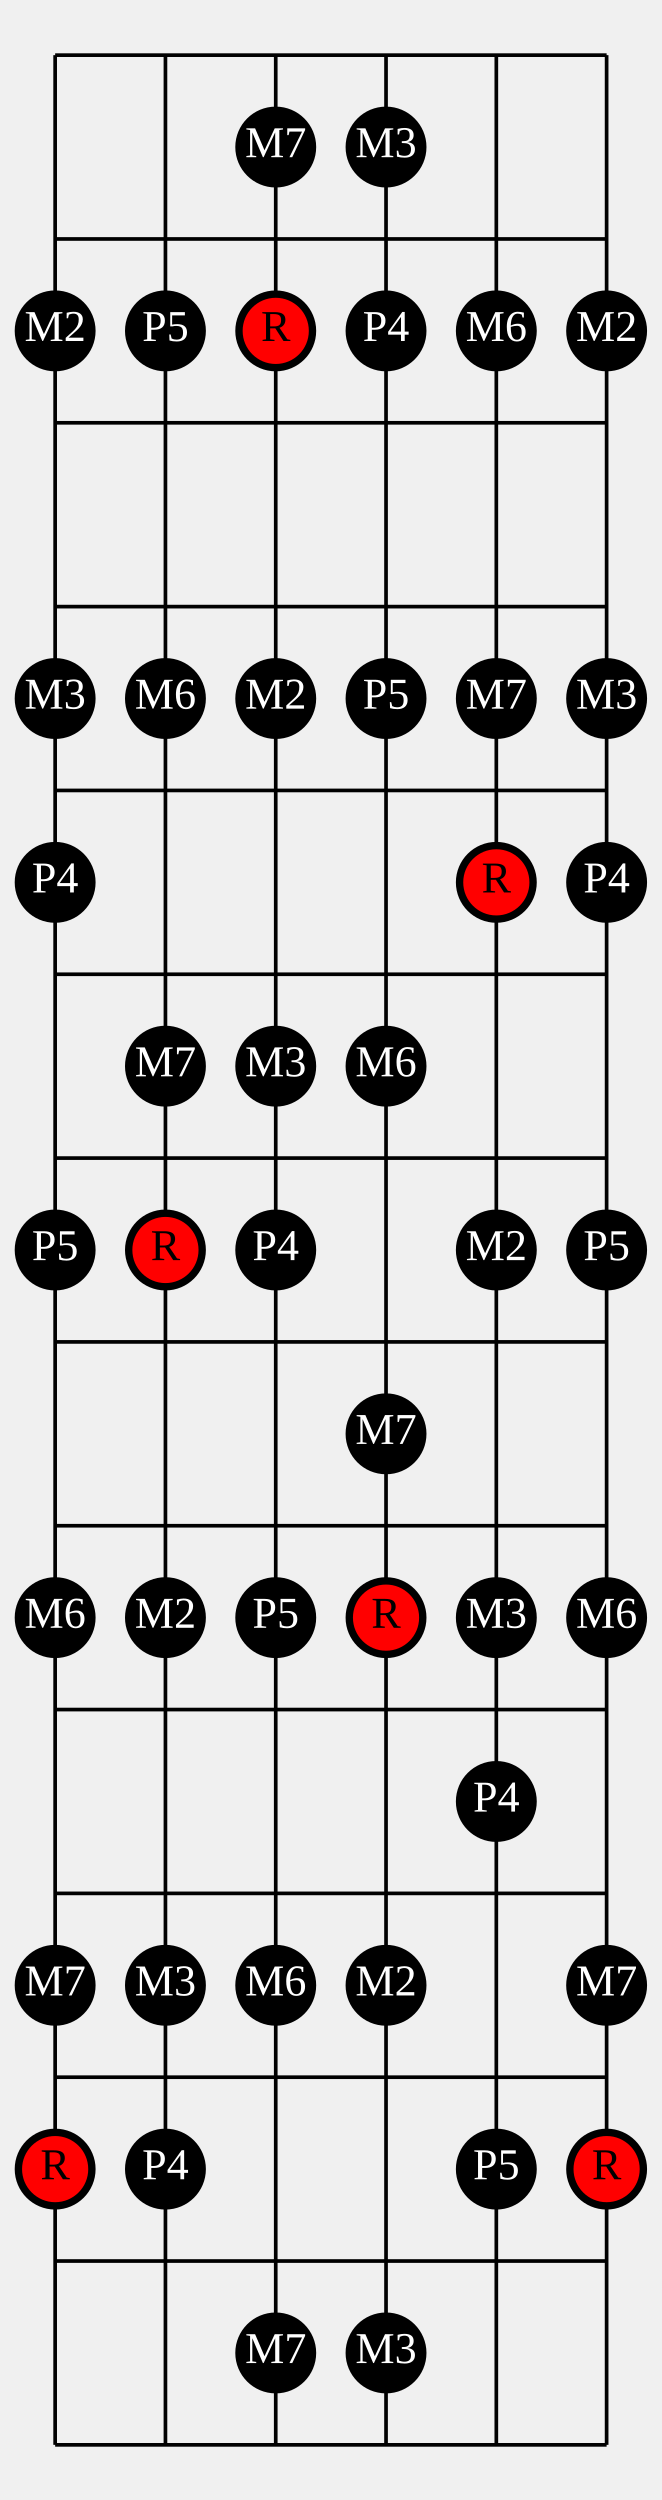
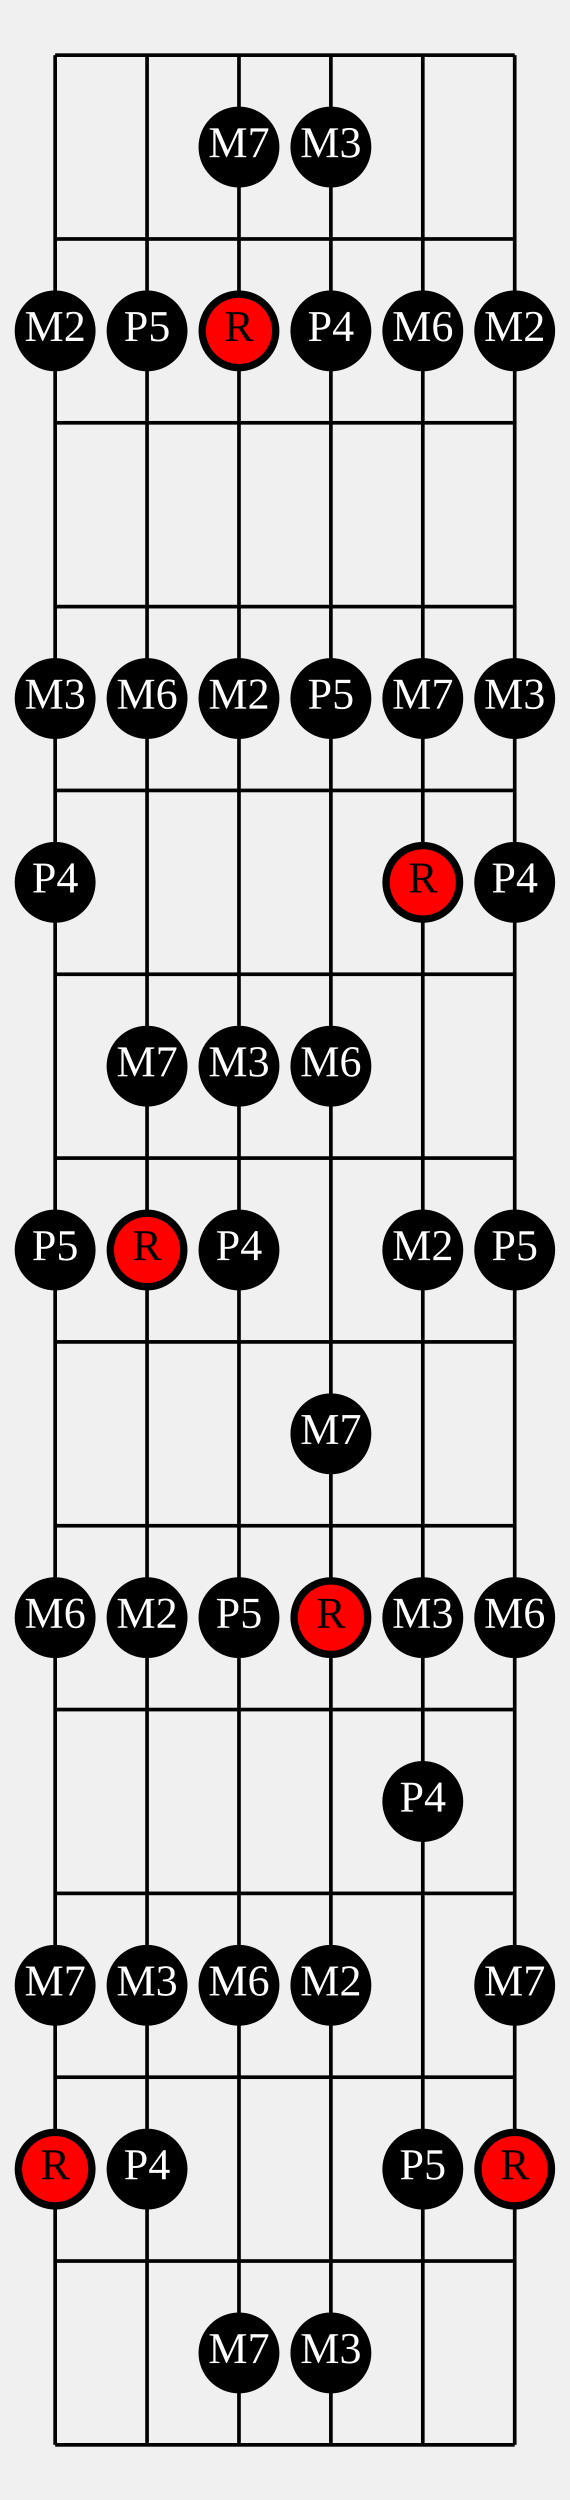
- <svg xmlns="http://www.w3.org/2000/svg" width="180.0" height="680" viewBox="0 0 180.0 680">
+ <svg xmlns="http://www.w3.org/2000/svg" width="155" height="680" viewBox="0 0 155 680">
  <defs>
</defs>
-   <path d="M15.0,15 L15.0,665" stroke="black" />
-   <path d="M45.0,15 L45.0,665" stroke="black" />
-   <path d="M75.0,15 L75.0,665" stroke="black" />
-   <path d="M105.0,15 L105.0,665" stroke="black" />
-   <path d="M135.0,15 L135.0,665" stroke="black" />
-   <path d="M165.0,15 L165.0,665" stroke="black" />
-   <path d="M15.0,15 L165.0,15" stroke="black" />
-   <path d="M15.0,65 L165.0,65" stroke="black" />
-   <path d="M15.0,115 L165.0,115" stroke="black" />
-   <path d="M15.0,165 L165.0,165" stroke="black" />
-   <path d="M15.0,215 L165.0,215" stroke="black" />
-   <path d="M15.0,265 L165.0,265" stroke="black" />
-   <path d="M15.0,315 L165.0,315" stroke="black" />
-   <path d="M15.0,365 L165.0,365" stroke="black" />
-   <path d="M15.0,415 L165.0,415" stroke="black" />
-   <path d="M15.0,465 L165.0,465" stroke="black" />
-   <path d="M15.0,515 L165.0,515" stroke="black" />
-   <path d="M15.0,565 L165.0,565" stroke="black" />
-   <path d="M15.0,615 L165.0,615" stroke="black" />
-   <path d="M15.0,665 L165.0,665" stroke="black" />
-   <circle cx="75.0" cy="40.0" r="10" fill="black" stroke-width="2" stroke="black" />
-   <text x="75.0" y="40.0" font-size="12" fill="white" text-anchor="middle" dominant-baseline="middle">M7</text>
-   <circle cx="105.0" cy="40.0" r="10" fill="black" stroke-width="2" stroke="black" />
-   <text x="105.0" y="40.0" font-size="12" fill="white" text-anchor="middle" dominant-baseline="middle">M3</text>
-   <circle cx="15.0" cy="90.0" r="10" fill="black" stroke-width="2" stroke="black" />
-   <text x="15.0" y="90.0" font-size="12" fill="white" text-anchor="middle" dominant-baseline="middle">M2</text>
-   <circle cx="45.0" cy="90.0" r="10" fill="black" stroke-width="2" stroke="black" />
-   <text x="45.0" y="90.0" font-size="12" fill="white" text-anchor="middle" dominant-baseline="middle">P5</text>
-   <circle cx="75.0" cy="90.0" r="10" fill="red" stroke-width="2" stroke="black" />
-   <text x="75.0" y="90.0" font-size="12" fill="black" text-anchor="middle" dominant-baseline="middle">R</text>
-   <circle cx="105.0" cy="90.0" r="10" fill="black" stroke-width="2" stroke="black" />
-   <text x="105.0" y="90.0" font-size="12" fill="white" text-anchor="middle" dominant-baseline="middle">P4</text>
-   <circle cx="135.0" cy="90.0" r="10" fill="black" stroke-width="2" stroke="black" />
-   <text x="135.0" y="90.0" font-size="12" fill="white" text-anchor="middle" dominant-baseline="middle">M6</text>
-   <circle cx="165.0" cy="90.0" r="10" fill="black" stroke-width="2" stroke="black" />
-   <text x="165.0" y="90.0" font-size="12" fill="white" text-anchor="middle" dominant-baseline="middle">M2</text>
-   <circle cx="15.0" cy="190.0" r="10" fill="black" stroke-width="2" stroke="black" />
-   <text x="15.0" y="190.0" font-size="12" fill="white" text-anchor="middle" dominant-baseline="middle">M3</text>
-   <circle cx="45.0" cy="190.0" r="10" fill="black" stroke-width="2" stroke="black" />
-   <text x="45.0" y="190.0" font-size="12" fill="white" text-anchor="middle" dominant-baseline="middle">M6</text>
-   <circle cx="75.0" cy="190.0" r="10" fill="black" stroke-width="2" stroke="black" />
-   <text x="75.0" y="190.0" font-size="12" fill="white" text-anchor="middle" dominant-baseline="middle">M2</text>
-   <circle cx="105.0" cy="190.0" r="10" fill="black" stroke-width="2" stroke="black" />
-   <text x="105.0" y="190.0" font-size="12" fill="white" text-anchor="middle" dominant-baseline="middle">P5</text>
-   <circle cx="135.0" cy="190.0" r="10" fill="black" stroke-width="2" stroke="black" />
-   <text x="135.0" y="190.0" font-size="12" fill="white" text-anchor="middle" dominant-baseline="middle">M7</text>
-   <circle cx="165.0" cy="190.0" r="10" fill="black" stroke-width="2" stroke="black" />
-   <text x="165.0" y="190.0" font-size="12" fill="white" text-anchor="middle" dominant-baseline="middle">M3</text>
-   <circle cx="15.0" cy="240.0" r="10" fill="black" stroke-width="2" stroke="black" />
-   <text x="15.0" y="240.0" font-size="12" fill="white" text-anchor="middle" dominant-baseline="middle">P4</text>
-   <circle cx="135.0" cy="240.0" r="10" fill="red" stroke-width="2" stroke="black" />
-   <text x="135.0" y="240.0" font-size="12" fill="black" text-anchor="middle" dominant-baseline="middle">R</text>
-   <circle cx="165.0" cy="240.0" r="10" fill="black" stroke-width="2" stroke="black" />
-   <text x="165.0" y="240.0" font-size="12" fill="white" text-anchor="middle" dominant-baseline="middle">P4</text>
-   <circle cx="45.0" cy="290.0" r="10" fill="black" stroke-width="2" stroke="black" />
-   <text x="45.0" y="290.0" font-size="12" fill="white" text-anchor="middle" dominant-baseline="middle">M7</text>
-   <circle cx="75.0" cy="290.0" r="10" fill="black" stroke-width="2" stroke="black" />
-   <text x="75.0" y="290.0" font-size="12" fill="white" text-anchor="middle" dominant-baseline="middle">M3</text>
-   <circle cx="105.0" cy="290.0" r="10" fill="black" stroke-width="2" stroke="black" />
-   <text x="105.0" y="290.0" font-size="12" fill="white" text-anchor="middle" dominant-baseline="middle">M6</text>
-   <circle cx="15.0" cy="340.0" r="10" fill="black" stroke-width="2" stroke="black" />
-   <text x="15.0" y="340.0" font-size="12" fill="white" text-anchor="middle" dominant-baseline="middle">P5</text>
-   <circle cx="45.0" cy="340.0" r="10" fill="red" stroke-width="2" stroke="black" />
-   <text x="45.0" y="340.0" font-size="12" fill="black" text-anchor="middle" dominant-baseline="middle">R</text>
-   <circle cx="75.0" cy="340.0" r="10" fill="black" stroke-width="2" stroke="black" />
-   <text x="75.0" y="340.0" font-size="12" fill="white" text-anchor="middle" dominant-baseline="middle">P4</text>
-   <circle cx="135.0" cy="340.0" r="10" fill="black" stroke-width="2" stroke="black" />
-   <text x="135.0" y="340.0" font-size="12" fill="white" text-anchor="middle" dominant-baseline="middle">M2</text>
-   <circle cx="165.0" cy="340.0" r="10" fill="black" stroke-width="2" stroke="black" />
-   <text x="165.0" y="340.0" font-size="12" fill="white" text-anchor="middle" dominant-baseline="middle">P5</text>
-   <circle cx="105.0" cy="390.0" r="10" fill="black" stroke-width="2" stroke="black" />
-   <text x="105.0" y="390.0" font-size="12" fill="white" text-anchor="middle" dominant-baseline="middle">M7</text>
-   <circle cx="15.0" cy="440.0" r="10" fill="black" stroke-width="2" stroke="black" />
-   <text x="15.0" y="440.0" font-size="12" fill="white" text-anchor="middle" dominant-baseline="middle">M6</text>
-   <circle cx="45.0" cy="440.0" r="10" fill="black" stroke-width="2" stroke="black" />
-   <text x="45.0" y="440.0" font-size="12" fill="white" text-anchor="middle" dominant-baseline="middle">M2</text>
-   <circle cx="75.0" cy="440.0" r="10" fill="black" stroke-width="2" stroke="black" />
-   <text x="75.0" y="440.0" font-size="12" fill="white" text-anchor="middle" dominant-baseline="middle">P5</text>
-   <circle cx="105.0" cy="440.0" r="10" fill="red" stroke-width="2" stroke="black" />
-   <text x="105.0" y="440.0" font-size="12" fill="black" text-anchor="middle" dominant-baseline="middle">R</text>
-   <circle cx="135.0" cy="440.0" r="10" fill="black" stroke-width="2" stroke="black" />
-   <text x="135.0" y="440.0" font-size="12" fill="white" text-anchor="middle" dominant-baseline="middle">M3</text>
-   <circle cx="165.0" cy="440.0" r="10" fill="black" stroke-width="2" stroke="black" />
-   <text x="165.0" y="440.0" font-size="12" fill="white" text-anchor="middle" dominant-baseline="middle">M6</text>
-   <circle cx="135.0" cy="490.0" r="10" fill="black" stroke-width="2" stroke="black" />
-   <text x="135.0" y="490.0" font-size="12" fill="white" text-anchor="middle" dominant-baseline="middle">P4</text>
-   <circle cx="15.0" cy="540.0" r="10" fill="black" stroke-width="2" stroke="black" />
-   <text x="15.0" y="540.0" font-size="12" fill="white" text-anchor="middle" dominant-baseline="middle">M7</text>
-   <circle cx="45.0" cy="540.0" r="10" fill="black" stroke-width="2" stroke="black" />
-   <text x="45.0" y="540.0" font-size="12" fill="white" text-anchor="middle" dominant-baseline="middle">M3</text>
-   <circle cx="75.0" cy="540.0" r="10" fill="black" stroke-width="2" stroke="black" />
-   <text x="75.0" y="540.0" font-size="12" fill="white" text-anchor="middle" dominant-baseline="middle">M6</text>
-   <circle cx="105.0" cy="540.0" r="10" fill="black" stroke-width="2" stroke="black" />
-   <text x="105.0" y="540.0" font-size="12" fill="white" text-anchor="middle" dominant-baseline="middle">M2</text>
-   <circle cx="165.0" cy="540.0" r="10" fill="black" stroke-width="2" stroke="black" />
-   <text x="165.0" y="540.0" font-size="12" fill="white" text-anchor="middle" dominant-baseline="middle">M7</text>
-   <circle cx="15.0" cy="590.0" r="10" fill="red" stroke-width="2" stroke="black" />
-   <text x="15.0" y="590.0" font-size="12" fill="black" text-anchor="middle" dominant-baseline="middle">R</text>
-   <circle cx="45.0" cy="590.0" r="10" fill="black" stroke-width="2" stroke="black" />
-   <text x="45.0" y="590.0" font-size="12" fill="white" text-anchor="middle" dominant-baseline="middle">P4</text>
-   <circle cx="135.0" cy="590.0" r="10" fill="black" stroke-width="2" stroke="black" />
-   <text x="135.0" y="590.0" font-size="12" fill="white" text-anchor="middle" dominant-baseline="middle">P5</text>
-   <circle cx="165.0" cy="590.0" r="10" fill="red" stroke-width="2" stroke="black" />
-   <text x="165.0" y="590.0" font-size="12" fill="black" text-anchor="middle" dominant-baseline="middle">R</text>
-   <circle cx="75.0" cy="640.0" r="10" fill="black" stroke-width="2" stroke="black" />
-   <text x="75.0" y="640.0" font-size="12" fill="white" text-anchor="middle" dominant-baseline="middle">M7</text>
-   <circle cx="105.0" cy="640.0" r="10" fill="black" stroke-width="2" stroke="black" />
-   <text x="105.0" y="640.0" font-size="12" fill="white" text-anchor="middle" dominant-baseline="middle">M3</text>
+   <path d="M15,15 L15,665" stroke="black" />
+   <path d="M40,15 L40,665" stroke="black" />
+   <path d="M65,15 L65,665" stroke="black" />
+   <path d="M90,15 L90,665" stroke="black" />
+   <path d="M115,15 L115,665" stroke="black" />
+   <path d="M140,15 L140,665" stroke="black" />
+   <path d="M15,15 L140,15" stroke="black" />
+   <path d="M15,65 L140,65" stroke="black" />
+   <path d="M15,115 L140,115" stroke="black" />
+   <path d="M15,165 L140,165" stroke="black" />
+   <path d="M15,215 L140,215" stroke="black" />
+   <path d="M15,265 L140,265" stroke="black" />
+   <path d="M15,315 L140,315" stroke="black" />
+   <path d="M15,365 L140,365" stroke="black" />
+   <path d="M15,415 L140,415" stroke="black" />
+   <path d="M15,465 L140,465" stroke="black" />
+   <path d="M15,515 L140,515" stroke="black" />
+   <path d="M15,565 L140,565" stroke="black" />
+   <path d="M15,615 L140,615" stroke="black" />
+   <path d="M15,665 L140,665" stroke="black" />
+   <circle cx="65" cy="40.0" r="10" fill="black" stroke-width="2" stroke="black" />
+   <text x="65" y="40.0" font-size="12" fill="white" text-anchor="middle" dominant-baseline="middle">M7</text>
+   <circle cx="90" cy="40.0" r="10" fill="black" stroke-width="2" stroke="black" />
+   <text x="90" y="40.0" font-size="12" fill="white" text-anchor="middle" dominant-baseline="middle">M3</text>
+   <circle cx="15" cy="90.0" r="10" fill="black" stroke-width="2" stroke="black" />
+   <text x="15" y="90.0" font-size="12" fill="white" text-anchor="middle" dominant-baseline="middle">M2</text>
+   <circle cx="40" cy="90.0" r="10" fill="black" stroke-width="2" stroke="black" />
+   <text x="40" y="90.0" font-size="12" fill="white" text-anchor="middle" dominant-baseline="middle">P5</text>
+   <circle cx="65" cy="90.0" r="10" fill="red" stroke-width="2" stroke="black" />
+   <text x="65" y="90.0" font-size="12" fill="black" text-anchor="middle" dominant-baseline="middle">R</text>
+   <circle cx="90" cy="90.0" r="10" fill="black" stroke-width="2" stroke="black" />
+   <text x="90" y="90.0" font-size="12" fill="white" text-anchor="middle" dominant-baseline="middle">P4</text>
+   <circle cx="115" cy="90.0" r="10" fill="black" stroke-width="2" stroke="black" />
+   <text x="115" y="90.0" font-size="12" fill="white" text-anchor="middle" dominant-baseline="middle">M6</text>
+   <circle cx="140" cy="90.0" r="10" fill="black" stroke-width="2" stroke="black" />
+   <text x="140" y="90.0" font-size="12" fill="white" text-anchor="middle" dominant-baseline="middle">M2</text>
+   <circle cx="15" cy="190.0" r="10" fill="black" stroke-width="2" stroke="black" />
+   <text x="15" y="190.0" font-size="12" fill="white" text-anchor="middle" dominant-baseline="middle">M3</text>
+   <circle cx="40" cy="190.0" r="10" fill="black" stroke-width="2" stroke="black" />
+   <text x="40" y="190.0" font-size="12" fill="white" text-anchor="middle" dominant-baseline="middle">M6</text>
+   <circle cx="65" cy="190.0" r="10" fill="black" stroke-width="2" stroke="black" />
+   <text x="65" y="190.0" font-size="12" fill="white" text-anchor="middle" dominant-baseline="middle">M2</text>
+   <circle cx="90" cy="190.0" r="10" fill="black" stroke-width="2" stroke="black" />
+   <text x="90" y="190.0" font-size="12" fill="white" text-anchor="middle" dominant-baseline="middle">P5</text>
+   <circle cx="115" cy="190.0" r="10" fill="black" stroke-width="2" stroke="black" />
+   <text x="115" y="190.0" font-size="12" fill="white" text-anchor="middle" dominant-baseline="middle">M7</text>
+   <circle cx="140" cy="190.0" r="10" fill="black" stroke-width="2" stroke="black" />
+   <text x="140" y="190.0" font-size="12" fill="white" text-anchor="middle" dominant-baseline="middle">M3</text>
+   <circle cx="15" cy="240.0" r="10" fill="black" stroke-width="2" stroke="black" />
+   <text x="15" y="240.0" font-size="12" fill="white" text-anchor="middle" dominant-baseline="middle">P4</text>
+   <circle cx="115" cy="240.0" r="10" fill="red" stroke-width="2" stroke="black" />
+   <text x="115" y="240.0" font-size="12" fill="black" text-anchor="middle" dominant-baseline="middle">R</text>
+   <circle cx="140" cy="240.0" r="10" fill="black" stroke-width="2" stroke="black" />
+   <text x="140" y="240.0" font-size="12" fill="white" text-anchor="middle" dominant-baseline="middle">P4</text>
+   <circle cx="40" cy="290.0" r="10" fill="black" stroke-width="2" stroke="black" />
+   <text x="40" y="290.0" font-size="12" fill="white" text-anchor="middle" dominant-baseline="middle">M7</text>
+   <circle cx="65" cy="290.0" r="10" fill="black" stroke-width="2" stroke="black" />
+   <text x="65" y="290.0" font-size="12" fill="white" text-anchor="middle" dominant-baseline="middle">M3</text>
+   <circle cx="90" cy="290.0" r="10" fill="black" stroke-width="2" stroke="black" />
+   <text x="90" y="290.0" font-size="12" fill="white" text-anchor="middle" dominant-baseline="middle">M6</text>
+   <circle cx="15" cy="340.0" r="10" fill="black" stroke-width="2" stroke="black" />
+   <text x="15" y="340.0" font-size="12" fill="white" text-anchor="middle" dominant-baseline="middle">P5</text>
+   <circle cx="40" cy="340.0" r="10" fill="red" stroke-width="2" stroke="black" />
+   <text x="40" y="340.0" font-size="12" fill="black" text-anchor="middle" dominant-baseline="middle">R</text>
+   <circle cx="65" cy="340.0" r="10" fill="black" stroke-width="2" stroke="black" />
+   <text x="65" y="340.0" font-size="12" fill="white" text-anchor="middle" dominant-baseline="middle">P4</text>
+   <circle cx="115" cy="340.0" r="10" fill="black" stroke-width="2" stroke="black" />
+   <text x="115" y="340.0" font-size="12" fill="white" text-anchor="middle" dominant-baseline="middle">M2</text>
+   <circle cx="140" cy="340.0" r="10" fill="black" stroke-width="2" stroke="black" />
+   <text x="140" y="340.0" font-size="12" fill="white" text-anchor="middle" dominant-baseline="middle">P5</text>
+   <circle cx="90" cy="390.0" r="10" fill="black" stroke-width="2" stroke="black" />
+   <text x="90" y="390.0" font-size="12" fill="white" text-anchor="middle" dominant-baseline="middle">M7</text>
+   <circle cx="15" cy="440.0" r="10" fill="black" stroke-width="2" stroke="black" />
+   <text x="15" y="440.0" font-size="12" fill="white" text-anchor="middle" dominant-baseline="middle">M6</text>
+   <circle cx="40" cy="440.0" r="10" fill="black" stroke-width="2" stroke="black" />
+   <text x="40" y="440.0" font-size="12" fill="white" text-anchor="middle" dominant-baseline="middle">M2</text>
+   <circle cx="65" cy="440.0" r="10" fill="black" stroke-width="2" stroke="black" />
+   <text x="65" y="440.0" font-size="12" fill="white" text-anchor="middle" dominant-baseline="middle">P5</text>
+   <circle cx="90" cy="440.0" r="10" fill="red" stroke-width="2" stroke="black" />
+   <text x="90" y="440.0" font-size="12" fill="black" text-anchor="middle" dominant-baseline="middle">R</text>
+   <circle cx="115" cy="440.0" r="10" fill="black" stroke-width="2" stroke="black" />
+   <text x="115" y="440.0" font-size="12" fill="white" text-anchor="middle" dominant-baseline="middle">M3</text>
+   <circle cx="140" cy="440.0" r="10" fill="black" stroke-width="2" stroke="black" />
+   <text x="140" y="440.0" font-size="12" fill="white" text-anchor="middle" dominant-baseline="middle">M6</text>
+   <circle cx="115" cy="490.0" r="10" fill="black" stroke-width="2" stroke="black" />
+   <text x="115" y="490.0" font-size="12" fill="white" text-anchor="middle" dominant-baseline="middle">P4</text>
+   <circle cx="15" cy="540.0" r="10" fill="black" stroke-width="2" stroke="black" />
+   <text x="15" y="540.0" font-size="12" fill="white" text-anchor="middle" dominant-baseline="middle">M7</text>
+   <circle cx="40" cy="540.0" r="10" fill="black" stroke-width="2" stroke="black" />
+   <text x="40" y="540.0" font-size="12" fill="white" text-anchor="middle" dominant-baseline="middle">M3</text>
+   <circle cx="65" cy="540.0" r="10" fill="black" stroke-width="2" stroke="black" />
+   <text x="65" y="540.0" font-size="12" fill="white" text-anchor="middle" dominant-baseline="middle">M6</text>
+   <circle cx="90" cy="540.0" r="10" fill="black" stroke-width="2" stroke="black" />
+   <text x="90" y="540.0" font-size="12" fill="white" text-anchor="middle" dominant-baseline="middle">M2</text>
+   <circle cx="140" cy="540.0" r="10" fill="black" stroke-width="2" stroke="black" />
+   <text x="140" y="540.0" font-size="12" fill="white" text-anchor="middle" dominant-baseline="middle">M7</text>
+   <circle cx="15" cy="590.0" r="10" fill="red" stroke-width="2" stroke="black" />
+   <text x="15" y="590.0" font-size="12" fill="black" text-anchor="middle" dominant-baseline="middle">R</text>
+   <circle cx="40" cy="590.0" r="10" fill="black" stroke-width="2" stroke="black" />
+   <text x="40" y="590.0" font-size="12" fill="white" text-anchor="middle" dominant-baseline="middle">P4</text>
+   <circle cx="115" cy="590.0" r="10" fill="black" stroke-width="2" stroke="black" />
+   <text x="115" y="590.0" font-size="12" fill="white" text-anchor="middle" dominant-baseline="middle">P5</text>
+   <circle cx="140" cy="590.0" r="10" fill="red" stroke-width="2" stroke="black" />
+   <text x="140" y="590.0" font-size="12" fill="black" text-anchor="middle" dominant-baseline="middle">R</text>
+   <circle cx="65" cy="640.0" r="10" fill="black" stroke-width="2" stroke="black" />
+   <text x="65" y="640.0" font-size="12" fill="white" text-anchor="middle" dominant-baseline="middle">M7</text>
+   <circle cx="90" cy="640.0" r="10" fill="black" stroke-width="2" stroke="black" />
+   <text x="90" y="640.0" font-size="12" fill="white" text-anchor="middle" dominant-baseline="middle">M3</text>
</svg>
